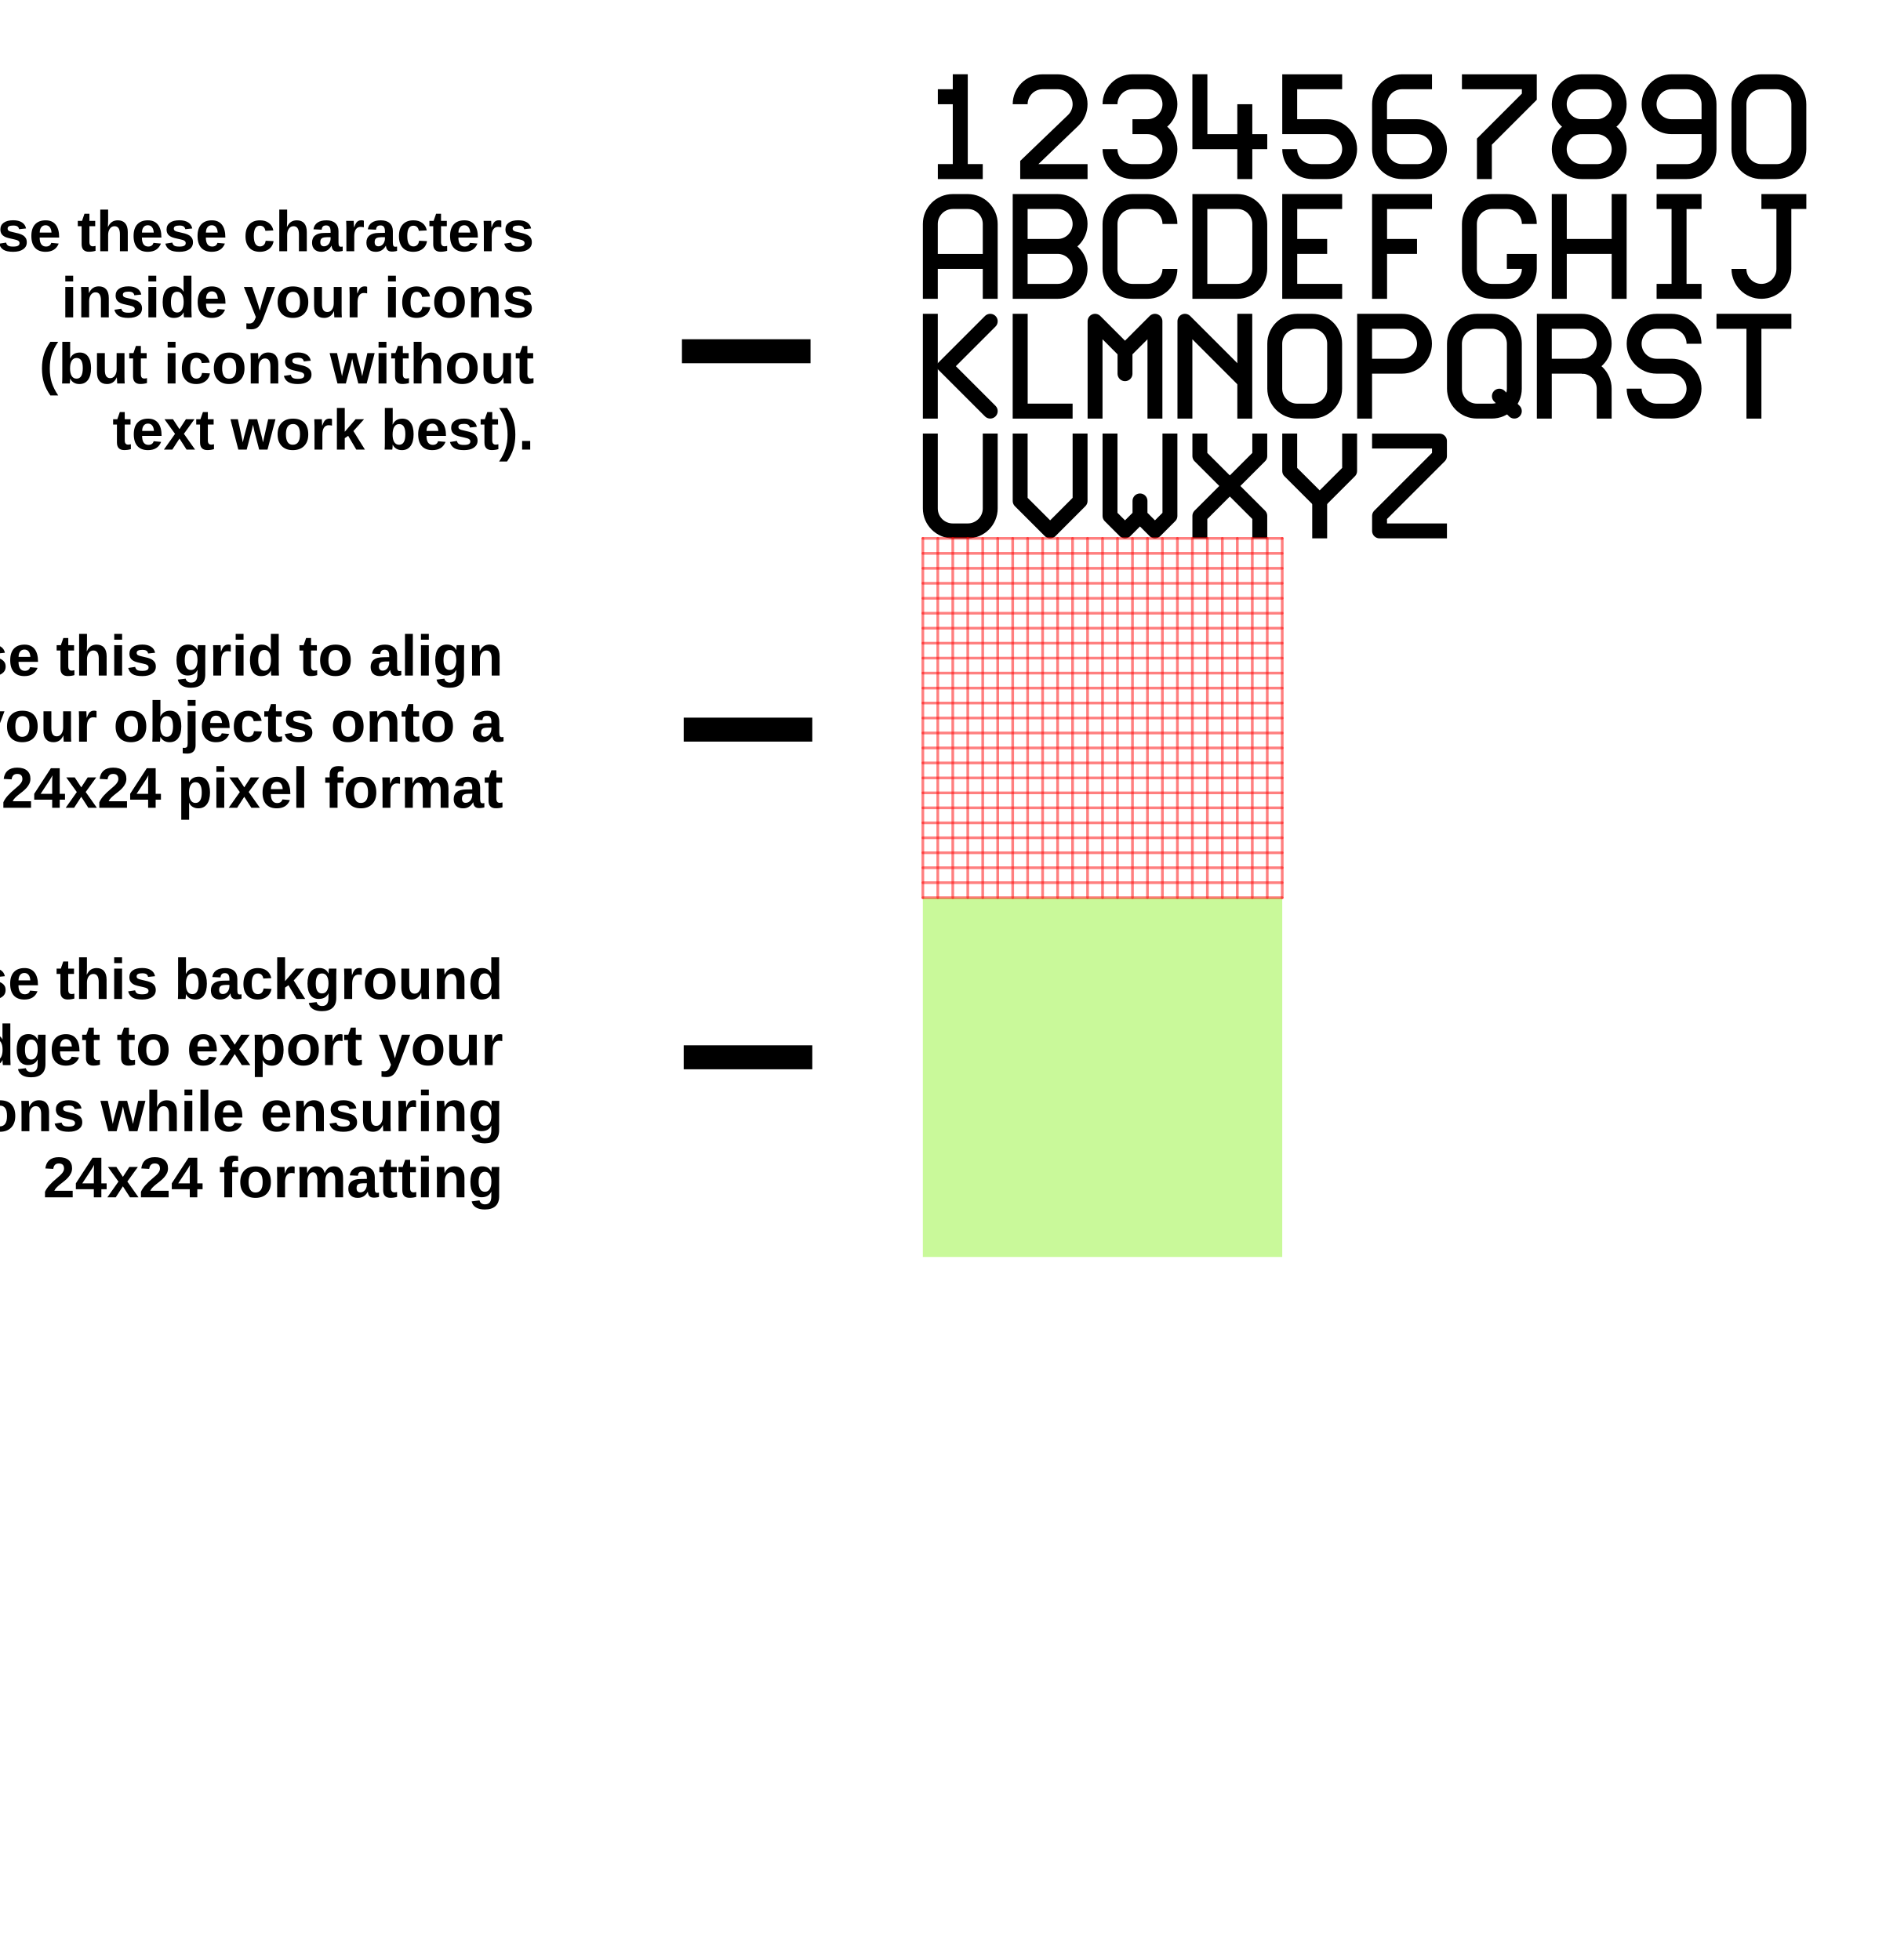
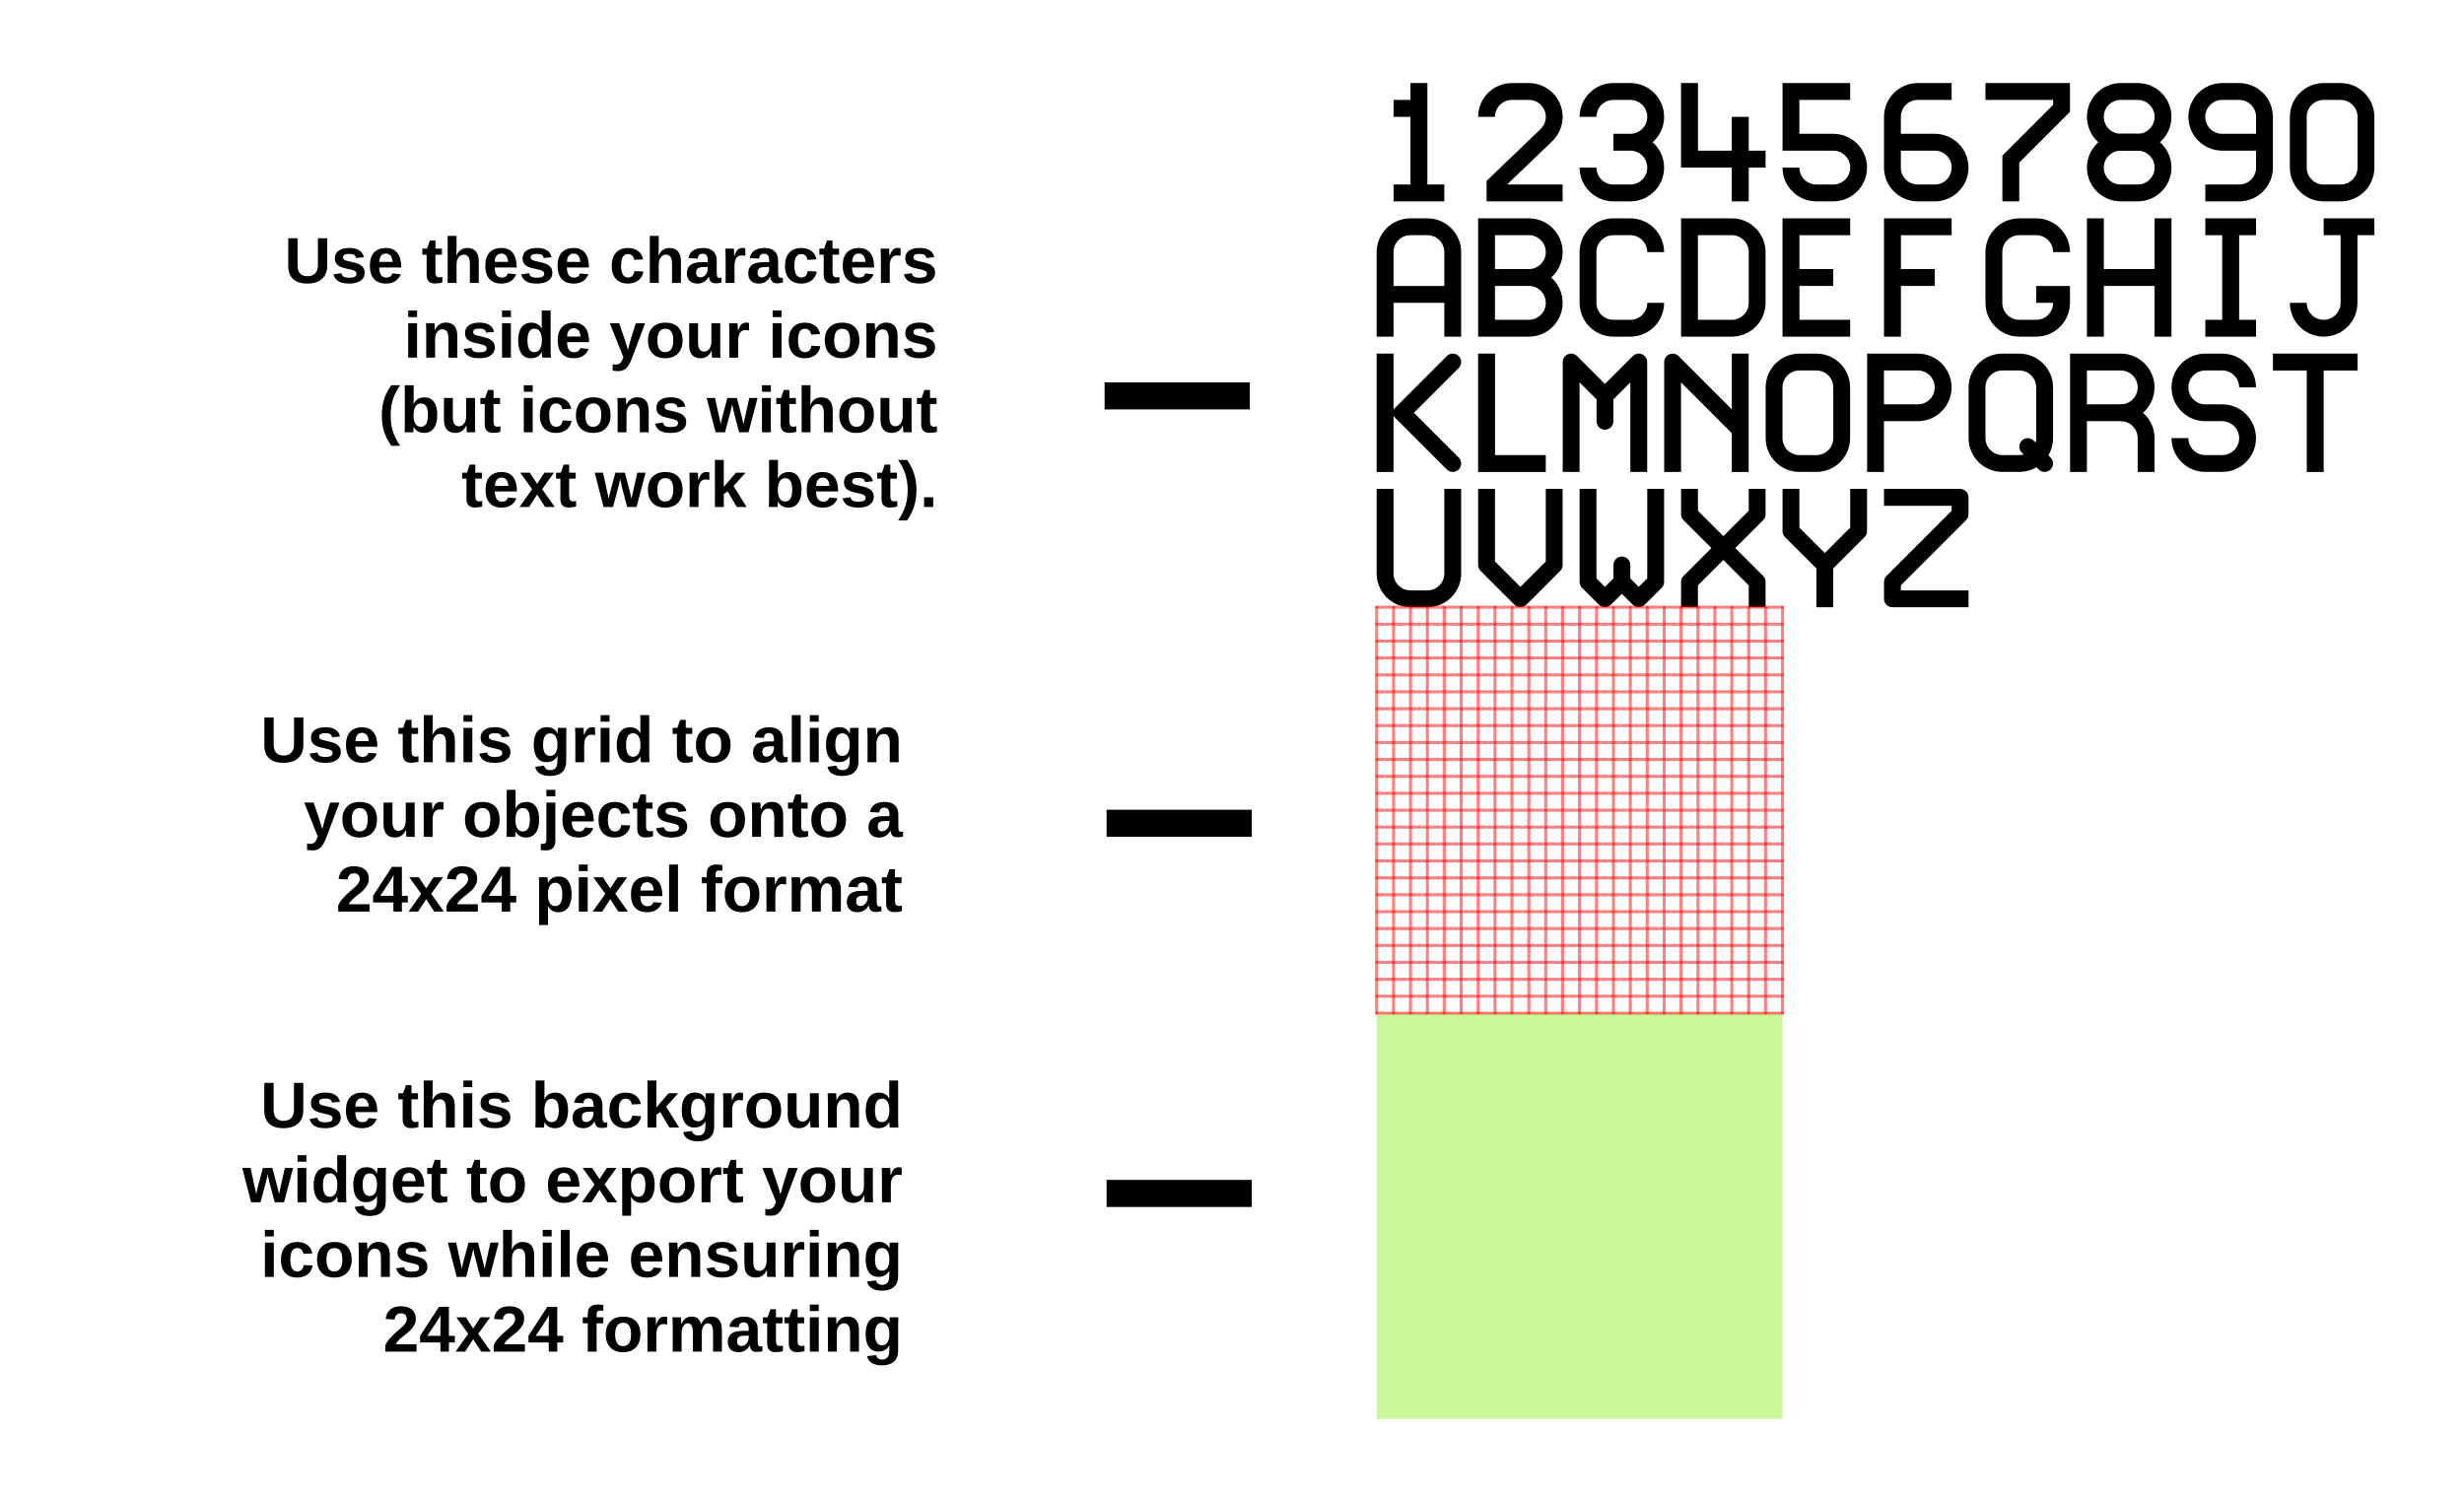
- <svg xmlns="http://www.w3.org/2000/svg" viewBox="-156.78 -449.17 524.685 544.17" width="126" height="131">
-   <defs>
-     <linearGradient id="g1" gradientUnits="userSpaceOnUse" x1="111.52" y1="-400.0" x2="110.33" y2="-400.0">
-       <stop offset="0" stop-color="#ffffff" />
-       <stop offset="1" stop-color="#000000" />
-     </linearGradient>
-     <radialGradient id="g2" gradientUnits="userSpaceOnUse" cx="733.33" cy="-633.34" r="34.67">
-       <stop offset="0" stop-color="#d74600" />
-       <stop offset="1" stop-color="#f1c847" />
-     </radialGradient>
-     <radialGradient id="g3" gradientUnits="userSpaceOnUse" cx="743.75" cy="-877.09" r="23.75">
-       <stop offset="0" stop-color="#ffc200" />
-       <stop offset="1" stop-color="#e86900" />
-     </radialGradient>
-     <linearGradient id="g4" gradientUnits="userSpaceOnUse" x1="508.33" y1="-647.34" x2="581.25" y2="-646.64">
-       <stop offset="0" stop-color="#ed6b00" />
-       <stop offset="1" stop-color="#ffc200" />
-     </linearGradient>
-     <linearGradient id="g5" gradientUnits="userSpaceOnUse" x1="627.08" y1="-631.25" x2="618.75" y2="-639.58">
-       <stop offset="0" stop-color="#8c8c8c" />
-       <stop offset="1" stop-color="#bcbcbc" />
-     </linearGradient>
-     <linearGradient id="g6" gradientUnits="userSpaceOnUse" x1="627.92" y1="-766.49" x2="627.92" y2="-713.72">
-       <stop offset="0" stop-color="#ffda63" />
-       <stop offset="1" stop-color="#ffc200" />
-     </linearGradient>
-     <linearGradient id="g7" gradientUnits="userSpaceOnUse" x1="651.25" y1="-763.2" x2="681.98" y2="-732.79">
-       <stop offset="0" stop-color="#ffc200" />
-       <stop offset="1" stop-color="#ed6b00" />
-     </linearGradient>
-     <linearGradient id="g8" gradientUnits="userSpaceOnUse" x1="445.31" y1="-852.53" x2="486.98" y2="-852.53">
-       <stop offset="0" stop-color="#ffda63" />
-       <stop offset="1" stop-color="#ffc200" />
-     </linearGradient>
-     <linearGradient id="g9" gradientUnits="userSpaceOnUse" x1="447.92" y1="-834.11" x2="471.93" y2="-809.84">
-       <stop offset="0" stop-color="#ed6b00" />
-       <stop offset="1" stop-color="#d23c00" />
-     </linearGradient>
-     <linearGradient id="g10" gradientUnits="userSpaceOnUse" x1="433.63" y1="-720.54" x2="471.13" y2="-758.04">
-       <stop offset="0" stop-color="#b8b8b8" />
-       <stop offset="1" stop-color="#ffffff" />
-     </linearGradient>
-     <linearGradient id="g11" gradientUnits="userSpaceOnUse" x1="371.4" y1="-869.77" x2="349.4" y2="-811.77">
-       <stop offset="0" stop-color="#ffc200" />
-       <stop offset="1" stop-color="#ffda63" />
-     </linearGradient>
-     <linearGradient id="g12" gradientUnits="userSpaceOnUse" x1="345.06" y1="-857.5" x2="363.81" y2="-890.14">
-       <stop offset="0" stop-color="#b6b6b6" />
-       <stop offset="1" stop-color="#ffffff" />
-     </linearGradient>
-     <linearGradient id="g13" gradientUnits="userSpaceOnUse" x1="381.25" y1="-716.67" x2="333.33" y2="-733.34">
-       <stop offset="0" stop-color="#b8b8b8" />
-       <stop offset="1" stop-color="#ffffff" />
-     </linearGradient>
-     <linearGradient id="g14" gradientUnits="userSpaceOnUse" x1="318.75" y1="-783.34" x2="368.75" y2="-768.76">
-       <stop offset="0" stop-color="#757575" />
-       <stop offset="1" stop-color="#a5a5a5" />
-     </linearGradient>
-     <linearGradient id="g15" gradientUnits="userSpaceOnUse" x1="370.83" y1="-775.01" x2="370.83" y2="-745.83">
-       <stop offset="0" stop-color="#000000" stop-opacity="0.463" />
-       <stop offset="1" stop-color="#000000" stop-opacity="0.118" />
-     </linearGradient>
-     <linearGradient id="g16" gradientUnits="userSpaceOnUse" x1="346.42" y1="-679.33" x2="385.97" y2="-620.0">
-       <stop offset="0" stop-color="#efefef" />
-       <stop offset="1" stop-color="#a9a9a9" />
-     </linearGradient>
-     <linearGradient id="g17" gradientUnits="userSpaceOnUse" x1="439.59" y1="-683.33" x2="472.69" y2="-650.23">
-       <stop offset="0" stop-color="#ea7800" />
-       <stop offset="1" stop-color="#ffc200" />
-     </linearGradient>
-     <linearGradient id="g18" gradientUnits="userSpaceOnUse" x1="441.67" y1="-645.83" x2="467.73" y2="-619.77">
-       <stop offset="0" stop-color="#ffc200" />
-       <stop offset="1" stop-color="#ff8300" />
-     </linearGradient>
-     <linearGradient id="g19" gradientUnits="userSpaceOnUse" x1="1016.67" y1="-679.17" x2="1050.0" y2="-643.75">
-       <stop offset="0" stop-color="#2f2f2f" />
-       <stop offset="1" stop-color="#121212" />
-     </linearGradient>
-     <linearGradient id="tg20" gradientUnits="userSpaceOnUse" x1="1070.84" y1="-652.09" x2="1077.09" y2="-616.67">
-       <stop offset="0" stop-color="#fff" stop-opacity="1.000" />
-       <stop offset="1" stop-color="#fff" stop-opacity="0.000" />
-     </linearGradient>
-     <mask id="m21" maskUnits="userSpaceOnUse" x="1058.1" y="-662.0" width="33.6" height="53.6">
-       <rect x="1058.1" y="-662.0" width="33.6" height="53.6" fill="url(#tg20)" />
-     </mask>
-     <linearGradient id="g22" gradientUnits="userSpaceOnUse" x1="1016.67" y1="-679.17" x2="1050.0" y2="-643.75">
-       <stop offset="0" stop-color="#2f2f2f" />
-       <stop offset="1" stop-color="#121212" />
-     </linearGradient>
-     <linearGradient id="g23" gradientUnits="userSpaceOnUse" x1="1016.67" y1="-679.17" x2="1050.0" y2="-643.75">
-       <stop offset="0" stop-color="#2f2f2f" />
-       <stop offset="1" stop-color="#121212" />
-     </linearGradient>
-     <linearGradient id="g24" gradientUnits="userSpaceOnUse" x1="556.25" y1="-1112.5" x2="556.25" y2="-1191.67">
-       <stop offset="0" stop-color="#a8a8a8" />
-       <stop offset="1" stop-color="#cfcfcf" />
-     </linearGradient>
-     <linearGradient id="g25" gradientUnits="userSpaceOnUse" x1="547.92" y1="-1191.67" x2="547.92" y2="-1116.67">
-       <stop offset="0" stop-color="#ffffff" stop-opacity="0.682" />
-       <stop offset="1" stop-color="#ffffff" stop-opacity="0.000" />
-     </linearGradient>
-     <linearGradient id="g26" gradientUnits="userSpaceOnUse" x1="1046.42" y1="-779.33" x2="1085.97" y2="-720.0">
-       <stop offset="0" stop-color="#efefef" />
-       <stop offset="1" stop-color="#a9a9a9" />
-     </linearGradient>
-     <linearGradient id="g27" gradientUnits="userSpaceOnUse" x1="1058.33" y1="-716.67" x2="1045.83" y2="-729.17">
-       <stop offset="0" stop-color="#ffffff" />
-       <stop offset="1" stop-color="#d4d4d4" />
-     </linearGradient>
-     <linearGradient id="g28" gradientUnits="userSpaceOnUse" x1="1041.67" y1="-731.25" x2="1052.08" y2="-720.83">
-       <stop offset="0" stop-color="#ffffff" stop-opacity="1.000" />
-       <stop offset="1" stop-color="#ffffff" stop-opacity="0.000" />
-     </linearGradient>
-     <linearGradient id="g29" gradientUnits="userSpaceOnUse" x1="1062.5" y1="-712.5" x2="1052.08" y2="-722.92">
-       <stop offset="0" stop-color="#000000" stop-opacity="0.373" />
-       <stop offset="1" stop-color="#000000" stop-opacity="0.000" />
-     </linearGradient>
-   </defs>
+ <svg xmlns="http://www.w3.org/2000/svg" viewBox="-239.18 -449.17 607.085 369.17" width="146" height="89">
  <path d="M100.0 -200.0 L100.0 -100.0 L200.0 -100.0 L200.0 -200.0 L100.0 -200.0 Z" fill="#c9f99a" fill-rule="evenodd" />
  <path d="M104.17 -400.0 L116.67 -400.0 L116.67 -404.17 L112.5 -404.17 L112.5 -429.17 L108.33 -429.17 L108.33 -425.0 L104.17 -425.0 L104.17 -420.83 L108.33 -420.83 L108.33 -404.17 L104.17 -404.17 L104.17 -400.0 Z" fill="#000000" fill-rule="evenodd" />
  <path d="M175.0 -429.17 L175.0 -408.33 L187.5 -408.33 L187.5 -400.0 L191.67 -400.0 L191.67 -408.33 L195.83 -408.33 L195.83 -412.5 L191.67 -412.5 L191.67 -420.83 L187.5 -420.83 L187.5 -412.5 L179.17 -412.5 L179.17 -429.17 L175.0 -429.17 Z" fill="#000000" fill-rule="evenodd" />
  <path d="M200.0 -366.67 L216.67 -366.67 L216.67 -370.83 L204.17 -370.83 L204.17 -379.17 L212.5 -379.17 L212.5 -383.33 L204.17 -383.33 L204.17 -391.67 L216.67 -391.67 L216.67 -395.83 L200.0 -395.83 L200.0 -366.67 Z" fill="#000000" fill-rule="evenodd" />
  <path d="M225.0 -366.67 L229.17 -366.67 L229.17 -379.17 L237.5 -379.17 L237.5 -383.33 L229.17 -383.33 L229.17 -391.67 L241.67 -391.67 L241.67 -395.83 L225.0 -395.83 L225.0 -366.67 Z" fill="#000000" fill-rule="evenodd" />
  <path d="M275.0 -395.83 L275.0 -366.67 L279.17 -366.67 L279.17 -379.17 L291.67 -379.17 L291.67 -366.67 L295.83 -366.67 L295.83 -395.83 L291.67 -395.83 L291.67 -383.33 L279.17 -383.33 L279.17 -395.83 L275.0 -395.83 Z" fill="#000000" fill-rule="evenodd" />
  <path d="M304.17 -395.83 L304.17 -391.67 L308.33 -391.67 L308.33 -370.83 L304.17 -370.83 L304.17 -366.67 L316.67 -366.67 L316.67 -370.83 L312.5 -370.83 L312.5 -391.67 L316.67 -391.67 L316.67 -395.83 L304.17 -395.83 Z" fill="#000000" fill-rule="evenodd" />
  <path d="M125.0 -362.5 L125.0 -333.33 L141.67 -333.33 L141.67 -337.5 L129.17 -337.5 L129.17 -362.5 L125.0 -362.5 Z" fill="#000000" fill-rule="evenodd" />
-   <path d="M154.17 75.0 L154.17 70.83" fill="none" />
  <path d="M320.83 -362.5 L320.83 -358.33 L329.17 -358.33 L329.17 -333.33 L333.33 -333.33 L333.33 -358.33 L341.67 -358.33 L341.67 -362.5 L320.83 -362.5 Z" fill="#000000" fill-rule="evenodd" />
  <text x="-16.78" y="-261.82" font-family="'Arial', sans-serif" font-size="16.0" text-anchor="end" font-weight="bold" fill="#000000">Use this grid to align </text>
  <text x="-16.78" y="-243.42" font-family="'Arial', sans-serif" font-size="16.0" text-anchor="end" font-weight="bold" fill="#000000">your objects onto a </text>
  <text x="-16.78" y="-225.02" font-family="'Arial', sans-serif" font-size="16.0" text-anchor="end" font-weight="bold" fill="#000000">24x24 pixel format</text>
  <text x="-16.78" y="-171.8" font-family="'Arial', sans-serif" font-size="16.0" text-anchor="end" font-weight="bold" fill="#000000">Use this background </text>
  <text x="-16.78" y="-153.4" font-family="'Arial', sans-serif" font-size="16.0" text-anchor="end" font-weight="bold" fill="#000000">widget to export your</text>
  <text x="-16.78" y="-135.0" font-family="'Arial', sans-serif" font-size="16.0" text-anchor="end" font-weight="bold" fill="#000000">icons while ensuring </text>
  <text x="-16.78" y="-116.6" font-family="'Arial', sans-serif" font-size="16.0" text-anchor="end" font-weight="bold" fill="#000000">24x24 formatting</text>
  <text x="-8.15" y="-379.91" font-family="'Arial', sans-serif" font-size="16.0" text-anchor="end" font-weight="bold" fill="#000000">Use these characters</text>
  <text x="-8.15" y="-361.51" font-family="'Arial', sans-serif" font-size="16.0" text-anchor="end" font-weight="bold" fill="#000000">inside your icons</text>
  <text x="-8.15" y="-343.11" font-family="'Arial', sans-serif" font-size="16.0" text-anchor="end" font-weight="bold" fill="#000000">(but icons without</text>
  <text x="-8.15" y="-324.71" font-family="'Arial', sans-serif" font-size="16.0" text-anchor="end" font-weight="bold" fill="#000000">text work best).</text>
  <path d="M33.46 -246.77 L69.24 -246.77" fill="none" stroke="#000000" stroke-width="6.67" />
  <path d="M33.46 -155.57 L69.24 -155.57" fill="none" stroke="#000000" stroke-width="6.67" />
  <path d="M32.97 -352.08 L68.75 -352.08" fill="none" stroke="#000000" stroke-width="6.67" />
  <path d="M327.08 -420.83 L327.08 -408.33 C327.08 -404.88 329.88 -402.08 333.33 -402.08 L337.5 -402.08 C340.95 -402.08 343.75 -404.88 343.75 -408.33 L343.75 -420.83 C343.75 -424.28 340.95 -427.08 337.5 -427.08 L333.33 -427.08 C329.88 -427.08 327.08 -424.28 327.08 -420.83 Z" fill="none" stroke="#000000" stroke-width="4.15" />
  <path d="M318.75 -414.58 L308.33 -414.58 C304.88 -414.58 302.08 -417.38 302.08 -420.83 C302.08 -424.28 304.88 -427.08 308.33 -427.08 L312.5 -427.08 C315.95 -427.08 318.75 -424.28 318.75 -420.83 L318.75 -408.33 C318.75 -404.88 315.95 -402.08 312.5 -402.08 L304.17 -402.08" fill="none" stroke="#000000" stroke-width="4.15" />
  <path d="M287.5 -414.58 L283.33 -414.58 C279.88 -414.58 277.08 -417.38 277.08 -420.83 C277.08 -424.28 279.88 -427.08 283.33 -427.08 L287.5 -427.08 C290.95 -427.08 293.75 -424.28 293.75 -420.83 C293.75 -417.38 290.95 -414.58 287.5 -414.58 Z" fill="none" stroke="#000000" stroke-width="4.15" />
  <path d="M283.33 -414.58 L287.5 -414.58 C290.95 -414.58 293.75 -411.78 293.75 -408.33 C293.75 -404.88 290.95 -402.08 287.5 -402.08 L283.33 -402.08 C279.88 -402.08 277.08 -404.88 277.08 -408.33 C277.08 -411.78 279.88 -414.58 283.33 -414.58 Z" fill="none" stroke="#000000" stroke-width="4.15" />
  <path d="M227.08 -414.58 L237.5 -414.58 C240.95 -414.58 243.75 -411.79 243.75 -408.33 C243.75 -404.88 240.95 -402.08 237.5 -402.08 L233.33 -402.08 C229.88 -402.08 227.08 -404.88 227.08 -408.33 L227.08 -420.83 C227.08 -424.29 229.88 -427.08 233.33 -427.08 L241.67 -427.08" fill="none" stroke="#000000" stroke-width="4.15" />
  <path d="M202.08 -408.33 C202.08 -404.88 204.88 -402.08 208.33 -402.08 L212.5 -402.08 C215.95 -402.08 218.75 -404.88 218.75 -408.33 C218.75 -411.79 215.95 -414.58 212.5 -414.58 L202.08 -414.58 L202.08 -427.08 L216.67 -427.08" fill="none" stroke="#000000" stroke-width="4.15" />
  <path d="M145.83 -402.08 L129.17 -402.08 L129.17 -404.17 L141.87 -416.37 C143.03 -417.5 143.75 -419.09 143.75 -420.83 C143.75 -424.28 140.95 -427.08 137.5 -427.08 L133.33 -427.08 C129.88 -427.08 127.08 -424.28 127.08 -420.83" fill="none" stroke="#000000" stroke-width="4.15" />
  <path d="M152.08 -408.33 C152.08 -404.88 154.88 -402.08 158.33 -402.08 L162.5 -402.08 C165.95 -402.08 168.75 -404.88 168.75 -408.33 C168.75 -411.78 165.95 -414.58 162.5 -414.58 L158.33 -414.58 L162.5 -414.58 C165.95 -414.58 168.75 -417.38 168.75 -420.83 C168.75 -424.28 165.95 -427.08 162.5 -427.08 L158.33 -427.08 C154.88 -427.08 152.08 -424.28 152.08 -420.83" fill="none" stroke="#000000" stroke-width="4.15" />
  <path d="M250.0 -427.08 L268.75 -427.08 L268.75 -422.92 L256.25 -410.42 L256.25 -400.0" fill="none" stroke="#000000" stroke-width="4.15" />
  <path d="M268.75 -387.5 C268.75 -390.95 265.95 -393.75 262.5 -393.75 L258.33 -393.75 C254.88 -393.75 252.08 -390.95 252.08 -387.5 L252.08 -375.0 C252.08 -371.55 254.88 -368.75 258.33 -368.75 L262.5 -368.75 C265.95 -368.75 268.75 -371.55 268.75 -375.0 L268.75 -377.08 L262.5 -377.08" fill="none" stroke="#000000" stroke-width="4.15" />
  <path d="M118.75 -366.67 L118.75 -387.5 C118.75 -390.95 115.95 -393.75 112.5 -393.75 L108.33 -393.75 C104.88 -393.75 102.08 -390.95 102.08 -387.5 L102.08 -366.67" fill="none" stroke="#000000" stroke-width="4.15" />
  <path d="M102.08 -377.08 L118.75 -377.08" fill="none" stroke="#000000" stroke-width="4.15" />
  <path d="M137.5 -368.75 C140.95 -368.75 143.75 -371.55 143.75 -375.0 C143.75 -378.45 140.95 -381.25 137.5 -381.25 L127.08 -381.25 L137.5 -381.25 C140.95 -381.25 143.75 -384.05 143.75 -387.5 C143.75 -390.95 140.95 -393.75 137.5 -393.75 L127.08 -393.75 L127.08 -368.75 L137.5 -368.75 Z" fill="none" stroke="#000000" stroke-width="4.15" />
  <path d="M168.75 -387.5 C168.75 -390.95 165.95 -393.75 162.5 -393.75 L158.33 -393.75 C154.88 -393.75 152.08 -390.95 152.08 -387.5 L152.08 -375.0 C152.08 -371.55 154.88 -368.75 158.33 -368.75 L162.5 -368.75 C165.95 -368.75 168.75 -371.55 168.75 -375.0" fill="none" stroke="#000000" stroke-width="4.15" />
  <path d="M177.08 -393.75 L177.08 -368.75 L187.5 -368.75 C190.95 -368.75 193.75 -371.55 193.75 -375.0 L193.75 -387.5 C193.75 -390.95 190.95 -393.75 187.5 -393.75 L177.08 -393.75 Z" fill="none" stroke="#000000" stroke-width="4.15" />
  <path d="M327.08 -375.0 C327.08 -371.55 329.88 -368.75 333.33 -368.75 L333.33 -368.75 C336.78 -368.75 339.58 -371.55 339.58 -375.0 L339.58 -393.75 L333.33 -393.75 L345.83 -393.75" fill="none" stroke="#000000" stroke-width="4.15" />
  <path d="M102.08 -362.5 L102.08 -333.33" fill="none" stroke="#000000" stroke-width="4.15" />
  <path d="M118.75 -360.42 L106.25 -347.92 L118.75 -335.42" fill="none" stroke="#000000" stroke-width="4.15" stroke-linecap="round" />
  <path d="M147.92 -333.33 L147.92 -360.42 L156.25 -352.08 L156.25 -345.83 L156.25 -352.08 L164.58 -360.42 L164.58 -333.33" fill="none" stroke="#000000" stroke-width="4.15" stroke-linejoin="round" />
  <path d="M172.92 -333.33 L172.92 -360.42 L189.58 -343.75" fill="none" stroke="#000000" stroke-width="4.15" stroke-linejoin="round" />
  <path d="M189.58 -362.5 L189.58 -333.33" fill="none" stroke="#000000" stroke-width="4.15" />
  <path d="M197.92 -354.17 L197.92 -341.67 C197.92 -338.22 200.72 -335.42 204.17 -335.42 L208.33 -335.42 C211.78 -335.42 214.58 -338.22 214.58 -341.67 L214.58 -354.17 C214.58 -357.62 211.78 -360.42 208.33 -360.42 L204.17 -360.42 C200.72 -360.42 197.92 -357.62 197.92 -354.17 Z" fill="none" stroke="#000000" stroke-width="4.15" />
  <path d="M222.92 -347.92 L233.33 -347.92 C236.78 -347.92 239.58 -350.72 239.58 -354.17 C239.58 -357.62 236.78 -360.42 233.33 -360.42 L222.92 -360.42 L222.92 -333.33" fill="none" stroke="#000000" stroke-width="4.15" />
  <path d="M247.92 -354.17 L247.92 -341.67 C247.92 -338.22 250.72 -335.42 254.17 -335.42 L258.33 -335.42 C261.78 -335.42 264.58 -338.22 264.58 -341.67 L264.58 -354.17 C264.58 -357.62 261.78 -360.42 258.33 -360.42 L254.17 -360.42 C250.72 -360.42 247.92 -357.62 247.92 -354.17 Z" fill="none" stroke="#000000" stroke-width="4.15" />
  <path d="M260.42 -339.58 L264.58 -335.42" fill="none" stroke="#000000" stroke-width="4.15" stroke-linecap="round" stroke-linejoin="round" />
  <path d="M272.92 -347.92 L283.33 -347.92 C286.78 -347.92 289.58 -350.72 289.58 -354.17 C289.58 -357.62 286.78 -360.42 283.33 -360.42 L272.92 -360.42 L272.92 -333.33" fill="none" stroke="#000000" stroke-width="4.15" />
  <path d="M289.58 -333.33 L289.58 -341.67 C289.58 -345.12 286.78 -347.92 283.33 -347.92" fill="none" stroke="#000000" stroke-width="4.15" />
  <path d="M297.92 -341.67 C297.92 -338.22 300.72 -335.42 304.17 -335.42 L308.33 -335.42 C311.78 -335.42 314.58 -338.22 314.58 -341.67 C314.58 -345.12 311.78 -347.92 308.33 -347.92 L304.17 -347.92 C300.72 -347.92 297.92 -350.72 297.92 -354.17 C297.92 -357.62 300.72 -360.42 304.17 -360.42 L308.33 -360.42 C311.78 -360.42 314.58 -357.62 314.58 -354.17" fill="none" stroke="#000000" stroke-width="4.15" />
  <path d="M102.08 -329.17 L102.08 -308.33 C102.08 -304.88 104.88 -302.08 108.33 -302.08 L112.5 -302.08 C115.95 -302.08 118.75 -304.88 118.75 -308.33 L118.75 -329.17" fill="none" stroke="#000000" stroke-width="4.15" />
  <path d="M127.08 -329.17 L127.08 -310.42 L135.42 -302.08 L143.75 -310.42 L143.75 -329.17" fill="none" stroke="#000000" stroke-width="4.15" stroke-linejoin="round" />
  <path d="M152.08 -329.17 L152.08 -306.25 L156.25 -302.08 L160.42 -306.25 L160.42 -310.42 L160.42 -306.25 L164.58 -302.08 L168.75 -306.25 L168.75 -329.17" fill="none" stroke="#000000" stroke-width="4.15" stroke-linejoin="round" />
  <path d="M177.08 -329.17 L177.08 -322.92 L193.75 -306.25 L193.75 -300.0" fill="none" stroke="#000000" stroke-width="4.15" stroke-linejoin="round" />
  <path d="M177.08 -300.0 L177.08 -306.25 L193.75 -322.92 L193.75 -329.17" fill="none" stroke="#000000" stroke-width="4.15" stroke-linejoin="round" />
  <path d="M202.08 -329.17 L202.08 -318.75 L210.42 -310.42 L218.75 -318.75 L218.75 -329.17" fill="none" stroke="#000000" stroke-width="4.15" stroke-linejoin="round" />
  <path d="M210.42 -300.0 L210.42 -310.42" fill="none" stroke="#000000" stroke-width="4.15" stroke-linejoin="round" />
  <path d="M225.0 -327.08 L243.75 -327.08 L243.75 -322.92 L227.08 -306.25 L227.08 -302.08 L245.83 -302.08" fill="none" stroke="#000000" stroke-width="4.15" stroke-linejoin="round" />
  <path d="M100.0 -200.0 L100.0 -300.0" fill="none" stroke="#ff0000" stroke-width="0.75" stroke-opacity="0.498" stroke-linecap="round" stroke-linejoin="round" />
  <path d="M104.16 -200.0 L104.16 -300.0" fill="none" stroke="#ff0000" stroke-width="0.75" stroke-opacity="0.498" stroke-linecap="round" stroke-linejoin="round" />
  <path d="M108.33 -200.0 L108.33 -300.0" fill="none" stroke="#ff0000" stroke-width="0.75" stroke-opacity="0.498" stroke-linecap="round" stroke-linejoin="round" />
  <path d="M112.5 -200.0 L112.5 -300.0" fill="none" stroke="#ff0000" stroke-width="0.75" stroke-opacity="0.498" stroke-linecap="round" stroke-linejoin="round" />
  <path d="M116.66 -200.0 L116.66 -300.0" fill="none" stroke="#ff0000" stroke-width="0.75" stroke-opacity="0.498" stroke-linecap="round" stroke-linejoin="round" />
  <path d="M120.83 -200.0 L120.83 -300.0" fill="none" stroke="#ff0000" stroke-width="0.75" stroke-opacity="0.498" stroke-linecap="round" stroke-linejoin="round" />
  <path d="M125.0 -200.0 L125.0 -300.0" fill="none" stroke="#ff0000" stroke-width="0.75" stroke-opacity="0.498" stroke-linecap="round" stroke-linejoin="round" />
  <path d="M129.16 -200.0 L129.16 -300.0" fill="none" stroke="#ff0000" stroke-width="0.75" stroke-opacity="0.498" stroke-linecap="round" stroke-linejoin="round" />
  <path d="M133.33 -200.0 L133.33 -300.0" fill="none" stroke="#ff0000" stroke-width="0.75" stroke-opacity="0.498" stroke-linecap="round" stroke-linejoin="round" />
  <path d="M137.5 -200.0 L137.5 -300.0" fill="none" stroke="#ff0000" stroke-width="0.75" stroke-opacity="0.498" stroke-linecap="round" stroke-linejoin="round" />
  <path d="M141.66 -200.0 L141.66 -300.0" fill="none" stroke="#ff0000" stroke-width="0.75" stroke-opacity="0.498" stroke-linecap="round" stroke-linejoin="round" />
  <path d="M145.83 -200.0 L145.83 -300.0" fill="none" stroke="#ff0000" stroke-width="0.75" stroke-opacity="0.498" stroke-linecap="round" stroke-linejoin="round" />
  <path d="M150.0 -200.0 L150.0 -300.0" fill="none" stroke="#ff0000" stroke-width="0.75" stroke-opacity="0.498" stroke-linecap="round" stroke-linejoin="round" />
  <path d="M154.16 -200.0 L154.16 -300.0" fill="none" stroke="#ff0000" stroke-width="0.75" stroke-opacity="0.498" stroke-linecap="round" stroke-linejoin="round" />
  <path d="M158.33 -200.0 L158.33 -300.0" fill="none" stroke="#ff0000" stroke-width="0.75" stroke-opacity="0.498" stroke-linecap="round" stroke-linejoin="round" />
  <path d="M162.5 -200.0 L162.5 -300.0" fill="none" stroke="#ff0000" stroke-width="0.75" stroke-opacity="0.498" stroke-linecap="round" stroke-linejoin="round" />
  <path d="M166.66 -200.0 L166.66 -300.0" fill="none" stroke="#ff0000" stroke-width="0.75" stroke-opacity="0.498" stroke-linecap="round" stroke-linejoin="round" />
  <path d="M170.83 -200.0 L170.83 -300.0" fill="none" stroke="#ff0000" stroke-width="0.75" stroke-opacity="0.498" stroke-linecap="round" stroke-linejoin="round" />
  <path d="M175.0 -200.0 L175.0 -300.0" fill="none" stroke="#ff0000" stroke-width="0.75" stroke-opacity="0.498" stroke-linecap="round" stroke-linejoin="round" />
  <path d="M179.17 -200.0 L179.17 -300.0" fill="none" stroke="#ff0000" stroke-width="0.75" stroke-opacity="0.498" stroke-linecap="round" stroke-linejoin="round" />
  <path d="M183.33 -200.0 L183.33 -300.0" fill="none" stroke="#ff0000" stroke-width="0.75" stroke-opacity="0.498" stroke-linecap="round" stroke-linejoin="round" />
  <path d="M187.5 -200.0 L187.5 -300.0" fill="none" stroke="#ff0000" stroke-width="0.75" stroke-opacity="0.498" stroke-linecap="round" stroke-linejoin="round" />
  <path d="M191.67 -200.0 L191.67 -300.0" fill="none" stroke="#ff0000" stroke-width="0.75" stroke-opacity="0.498" stroke-linecap="round" stroke-linejoin="round" />
  <path d="M195.83 -200.0 L195.83 -300.0" fill="none" stroke="#ff0000" stroke-width="0.75" stroke-opacity="0.498" stroke-linecap="round" stroke-linejoin="round" />
  <path d="M200.0 -200.0 L200.0 -300.0" fill="none" stroke="#ff0000" stroke-width="0.75" stroke-opacity="0.498" stroke-linecap="round" stroke-linejoin="round" />
  <path d="M200.0 -200.0 L100.0 -200.0" fill="none" stroke="#ff0000" stroke-width="0.75" stroke-opacity="0.498" stroke-linecap="round" stroke-linejoin="round" />
  <path d="M200.0 -204.17 L100.0 -204.17" fill="none" stroke="#ff0000" stroke-width="0.75" stroke-opacity="0.498" stroke-linecap="round" stroke-linejoin="round" />
  <path d="M200.0 -208.33 L100.0 -208.33" fill="none" stroke="#ff0000" stroke-width="0.75" stroke-opacity="0.498" stroke-linecap="round" stroke-linejoin="round" />
  <path d="M200.0 -212.5 L100.0 -212.5" fill="none" stroke="#ff0000" stroke-width="0.75" stroke-opacity="0.498" stroke-linecap="round" stroke-linejoin="round" />
  <path d="M200.0 -216.67 L100.0 -216.67" fill="none" stroke="#ff0000" stroke-width="0.75" stroke-opacity="0.498" stroke-linecap="round" stroke-linejoin="round" />
  <path d="M200.0 -220.83 L100.0 -220.83" fill="none" stroke="#ff0000" stroke-width="0.75" stroke-opacity="0.498" stroke-linecap="round" stroke-linejoin="round" />
  <path d="M200.0 -225.0 L100.0 -225.0" fill="none" stroke="#ff0000" stroke-width="0.75" stroke-opacity="0.498" stroke-linecap="round" stroke-linejoin="round" />
  <path d="M200.0 -229.17 L100.0 -229.17" fill="none" stroke="#ff0000" stroke-width="0.75" stroke-opacity="0.498" stroke-linecap="round" stroke-linejoin="round" />
  <path d="M200.0 -233.33 L100.0 -233.33" fill="none" stroke="#ff0000" stroke-width="0.75" stroke-opacity="0.498" stroke-linecap="round" stroke-linejoin="round" />
  <path d="M200.0 -237.5 L100.0 -237.5" fill="none" stroke="#ff0000" stroke-width="0.75" stroke-opacity="0.498" stroke-linecap="round" stroke-linejoin="round" />
  <path d="M200.0 -241.67 L100.0 -241.67" fill="none" stroke="#ff0000" stroke-width="0.75" stroke-opacity="0.498" stroke-linecap="round" stroke-linejoin="round" />
  <path d="M200.0 -245.83 L100.0 -245.83" fill="none" stroke="#ff0000" stroke-width="0.75" stroke-opacity="0.498" stroke-linecap="round" stroke-linejoin="round" />
  <path d="M200.0 -250.0 L100.0 -250.0" fill="none" stroke="#ff0000" stroke-width="0.75" stroke-opacity="0.498" stroke-linecap="round" stroke-linejoin="round" />
  <path d="M200.0 -254.17 L100.0 -254.17" fill="none" stroke="#ff0000" stroke-width="0.75" stroke-opacity="0.498" stroke-linecap="round" stroke-linejoin="round" />
  <path d="M200.0 -258.33 L100.0 -258.33" fill="none" stroke="#ff0000" stroke-width="0.75" stroke-opacity="0.498" stroke-linecap="round" stroke-linejoin="round" />
  <path d="M200.0 -262.5 L100.0 -262.5" fill="none" stroke="#ff0000" stroke-width="0.75" stroke-opacity="0.498" stroke-linecap="round" stroke-linejoin="round" />
  <path d="M200.0 -266.67 L100.0 -266.67" fill="none" stroke="#ff0000" stroke-width="0.75" stroke-opacity="0.498" stroke-linecap="round" stroke-linejoin="round" />
  <path d="M200.0 -270.83 L100.0 -270.83" fill="none" stroke="#ff0000" stroke-width="0.75" stroke-opacity="0.498" stroke-linecap="round" stroke-linejoin="round" />
  <path d="M200.0 -275.0 L100.0 -275.0" fill="none" stroke="#ff0000" stroke-width="0.75" stroke-opacity="0.498" stroke-linecap="round" stroke-linejoin="round" />
  <path d="M200.0 -279.17 L100.0 -279.17" fill="none" stroke="#ff0000" stroke-width="0.75" stroke-opacity="0.498" stroke-linecap="round" stroke-linejoin="round" />
  <path d="M200.0 -283.33 L100.0 -283.33" fill="none" stroke="#ff0000" stroke-width="0.75" stroke-opacity="0.498" stroke-linecap="round" stroke-linejoin="round" />
  <path d="M200.0 -287.5 L100.0 -287.5" fill="none" stroke="#ff0000" stroke-width="0.75" stroke-opacity="0.498" stroke-linecap="round" stroke-linejoin="round" />
  <path d="M200.0 -291.67 L100.0 -291.67" fill="none" stroke="#ff0000" stroke-width="0.75" stroke-opacity="0.498" stroke-linecap="round" stroke-linejoin="round" />
  <path d="M200.0 -295.83 L100.0 -295.83" fill="none" stroke="#ff0000" stroke-width="0.75" stroke-opacity="0.498" stroke-linecap="round" stroke-linejoin="round" />
  <path d="M200.0 -300.0 L100.0 -300.0" fill="none" stroke="#ff0000" stroke-width="0.75" stroke-opacity="0.498" stroke-linecap="round" stroke-linejoin="round" />
</svg>
